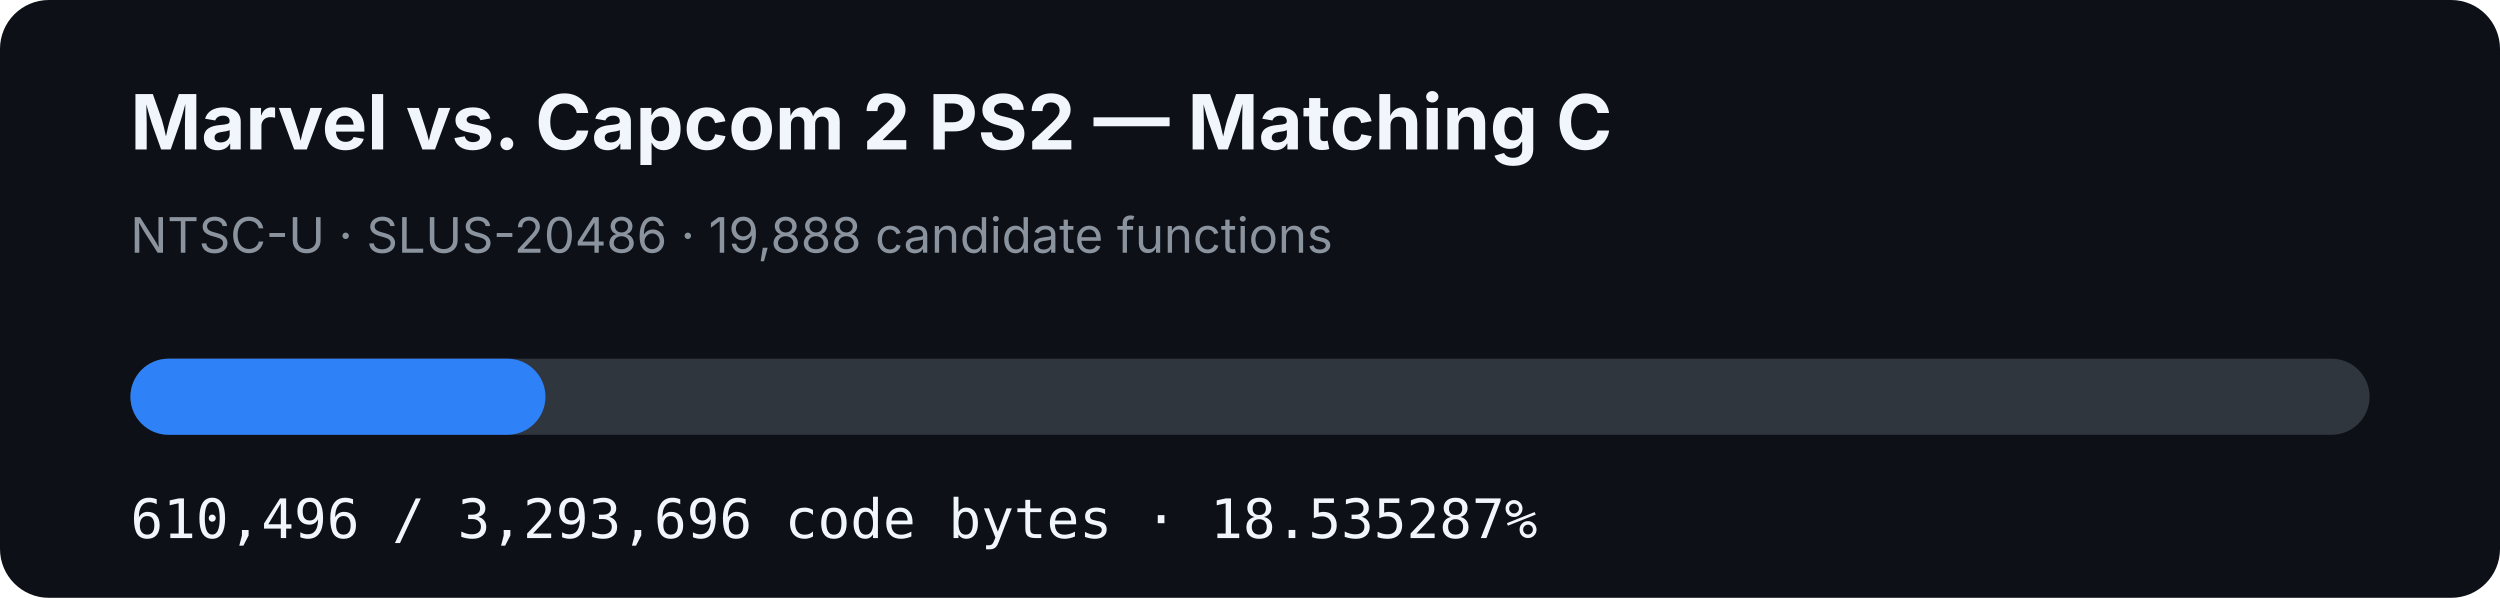
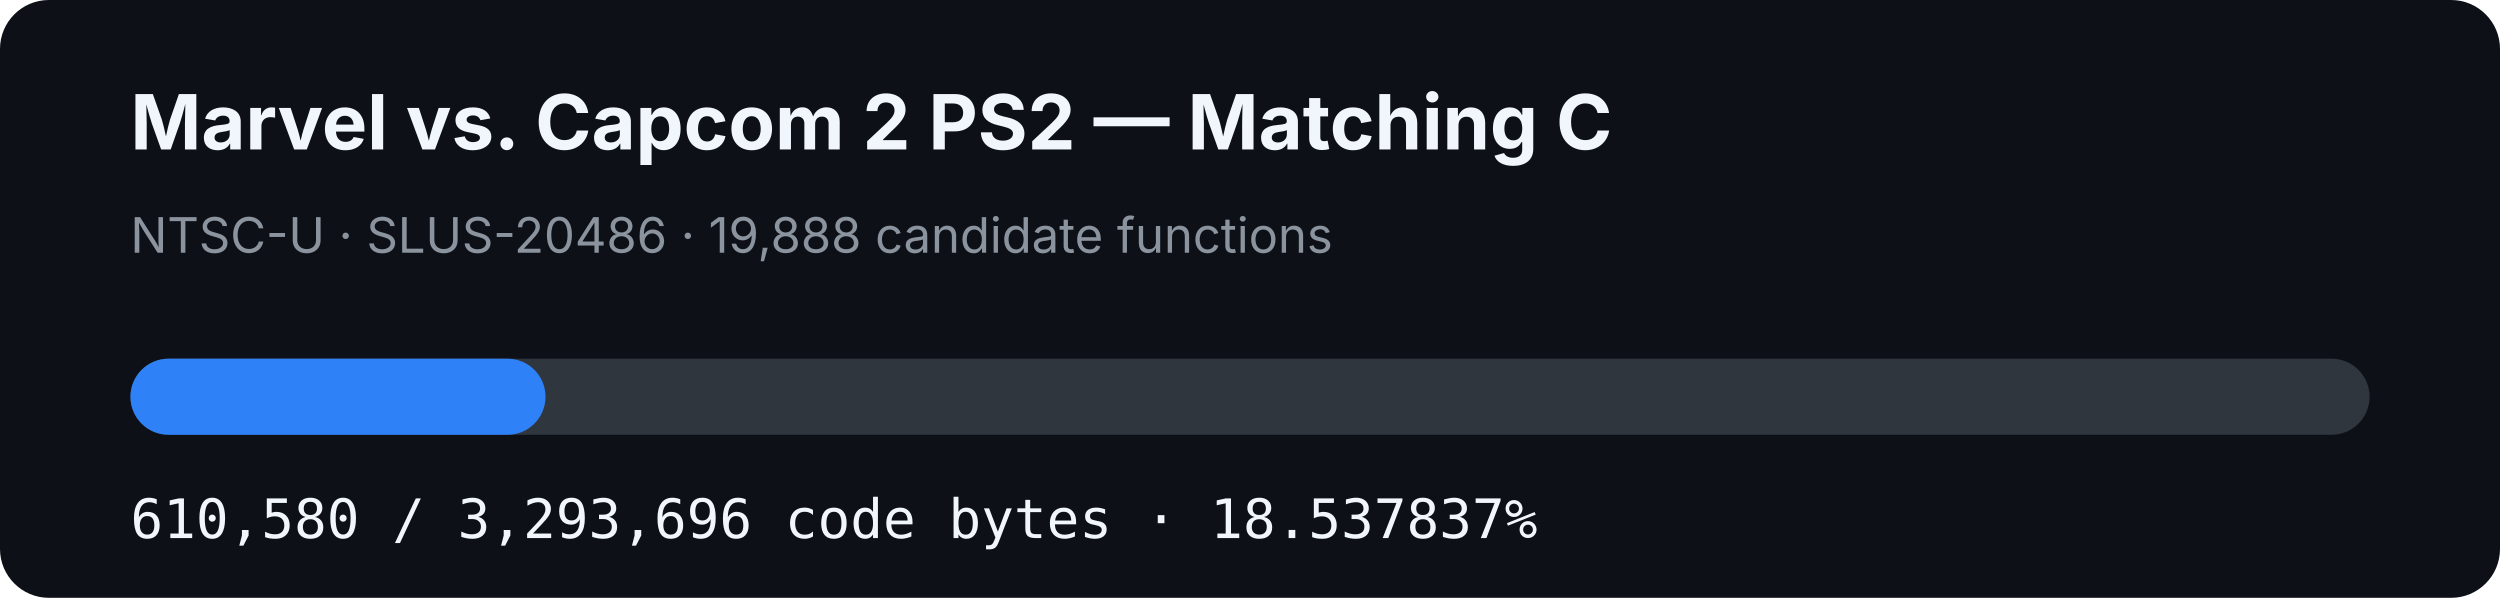
- <svg xmlns="http://www.w3.org/2000/svg" width="920" height="220" viewBox="0 0 920 220" role="img" aria-label="MVC2 PS2 matching C progress: 18.535287%">
+ <svg xmlns="http://www.w3.org/2000/svg" width="920" height="220" viewBox="0 0 920 220" role="img" aria-label="MVC2 PS2 matching C progress: 18.537837%">
  <rect width="920" height="220" rx="18" fill="#0d1117" />
  <text x="48" y="55" fill="#f0f6fc" font-family="-apple-system,BlinkMacSystemFont,Segoe UI,sans-serif" font-size="28" font-weight="700">Marvel vs. Capcom 2 PS2 — Matching C</text>
  <text x="48" y="93" fill="#8b949e" font-family="-apple-system,BlinkMacSystemFont,Segoe UI,sans-serif" font-size="18">NTSC-U · SLUS-20486 · 19,888 candidate functions</text>
  <rect x="48" y="132" width="824" height="28" rx="14" fill="#30363d" />
-   <rect x="48" y="132" width="152.731" height="28" rx="14" fill="#2f81f7" />
-   <text x="48" y="198" fill="#f0f6fc" font-family="ui-monospace,SFMono-Regular,Menlo,monospace" font-size="20">610,496 / 3,293,696 code bytes · 18.535287%</text>
+   <rect x="48" y="132" width="152.752" height="28" rx="14" fill="#2f81f7" />
+   <text x="48" y="198" fill="#f0f6fc" font-family="ui-monospace,SFMono-Regular,Menlo,monospace" font-size="20">610,580 / 3,293,696 code bytes · 18.537837%</text>
</svg>
